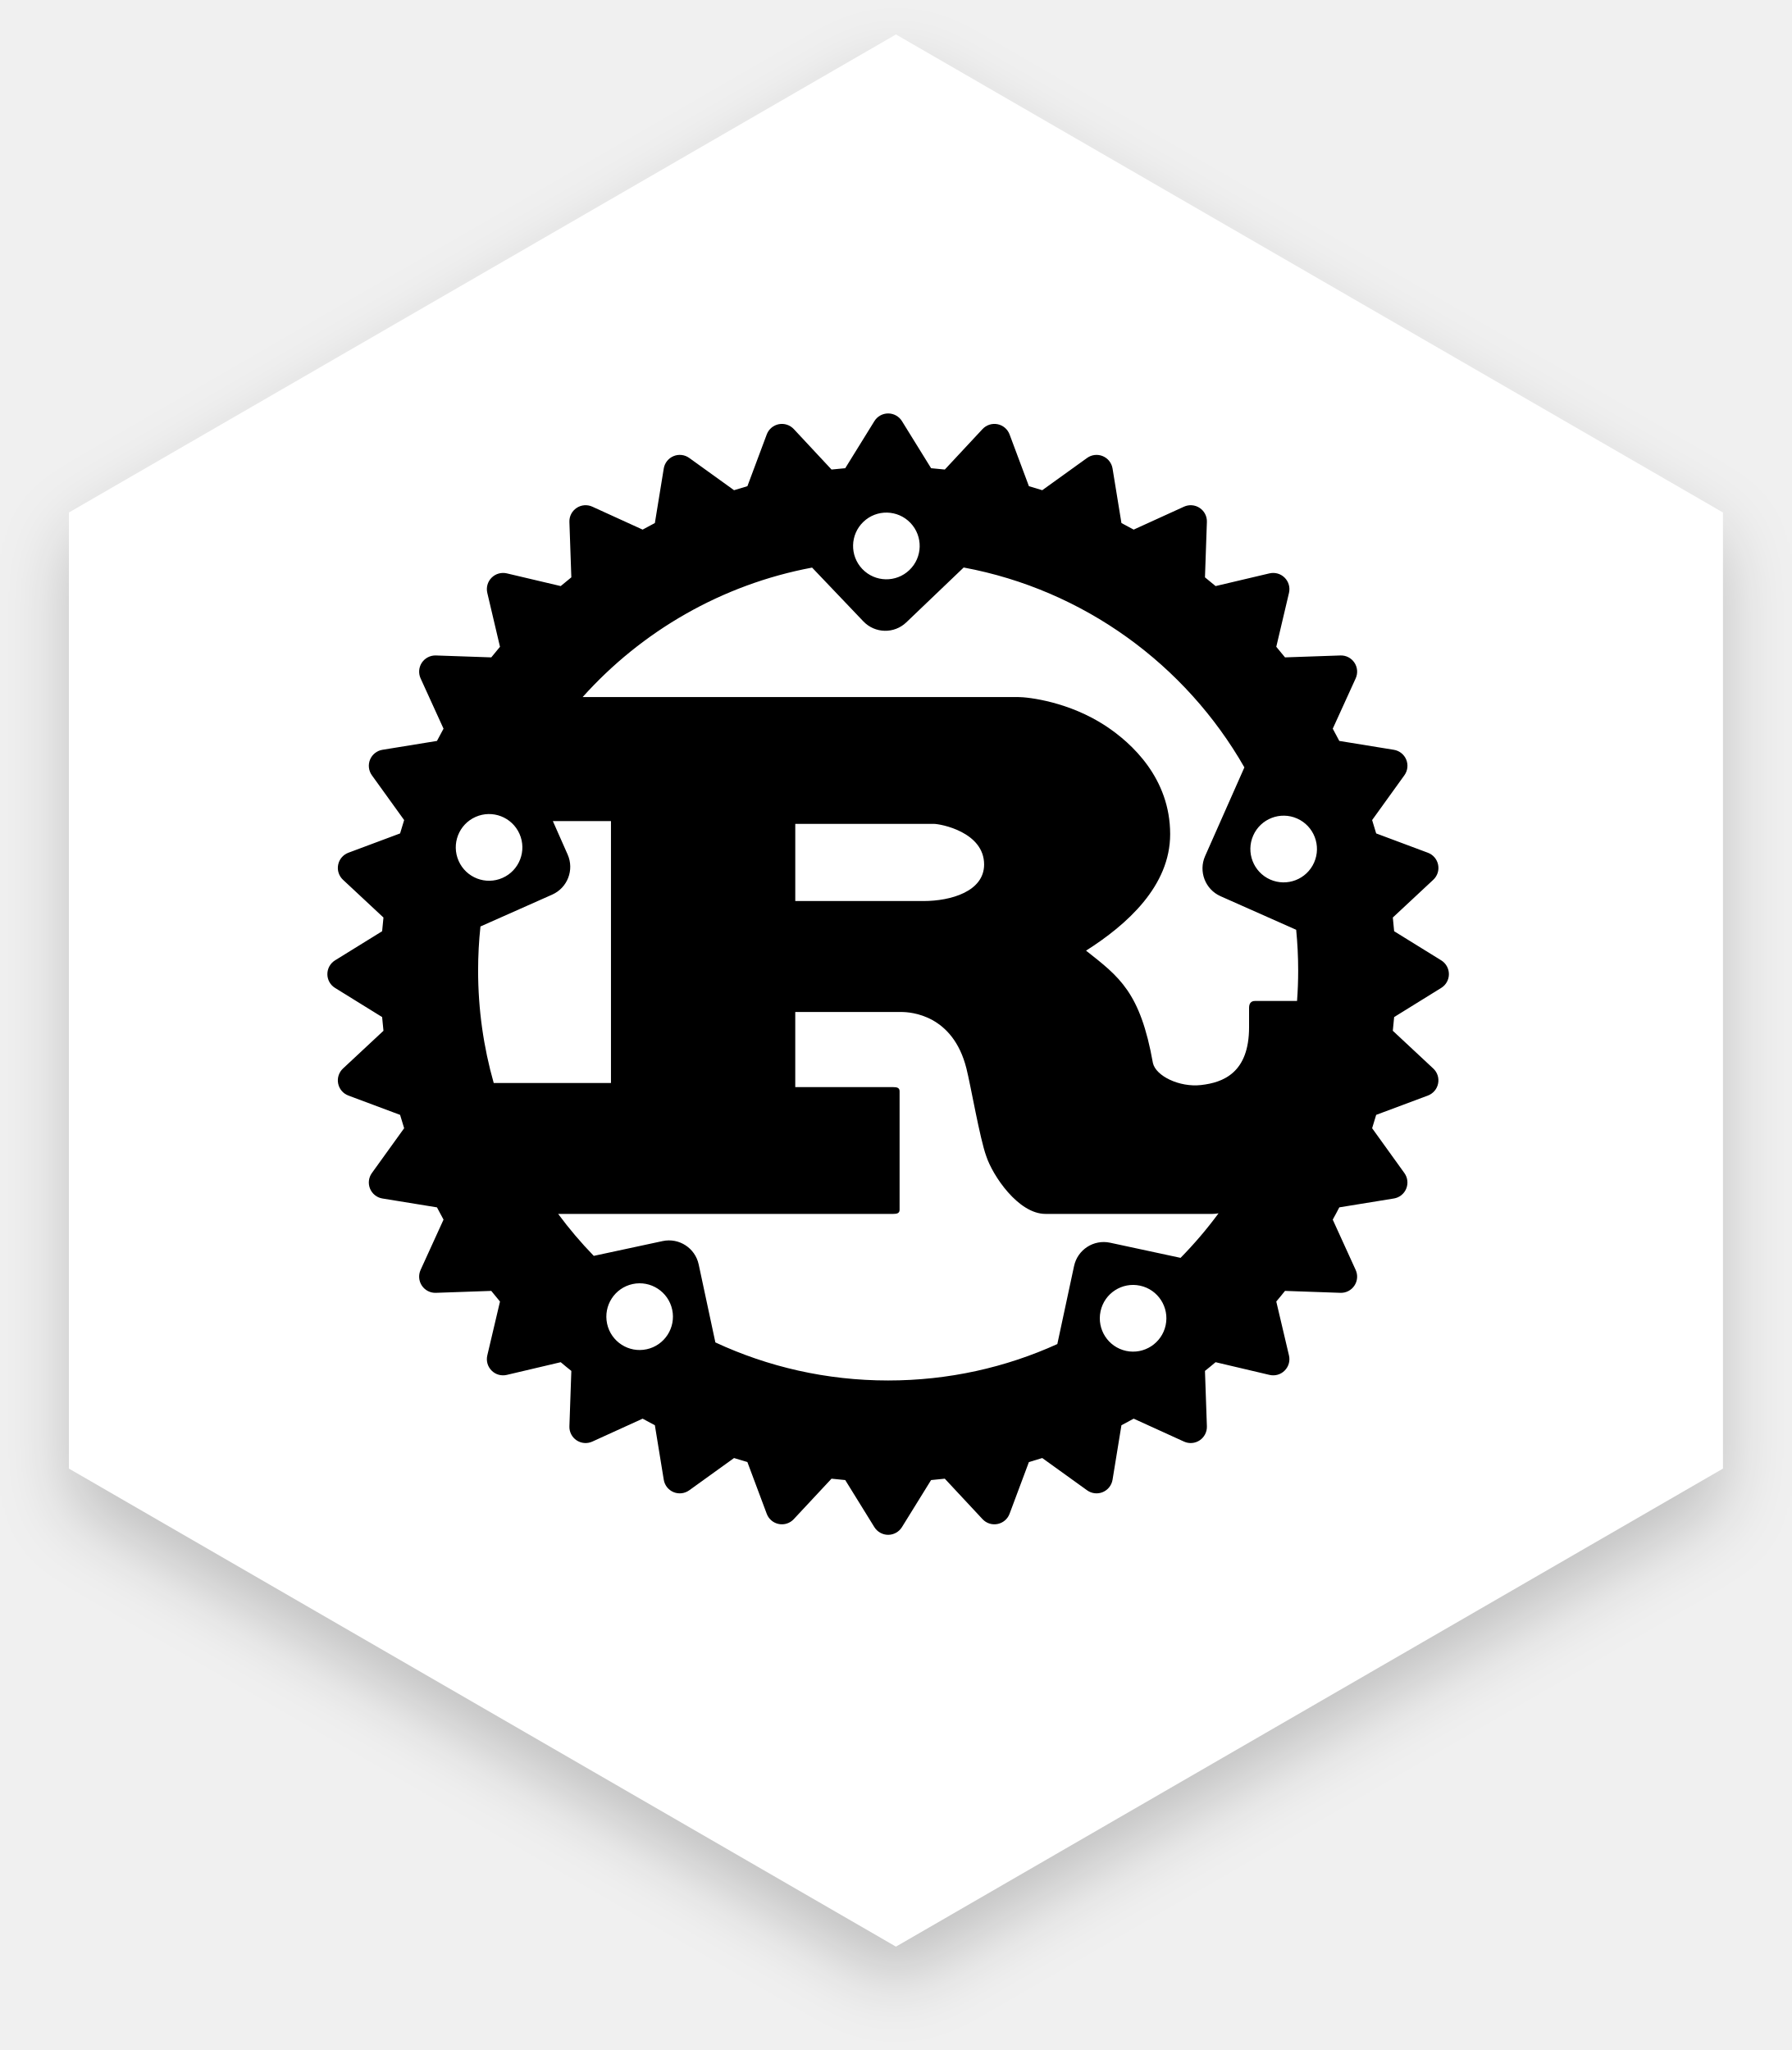
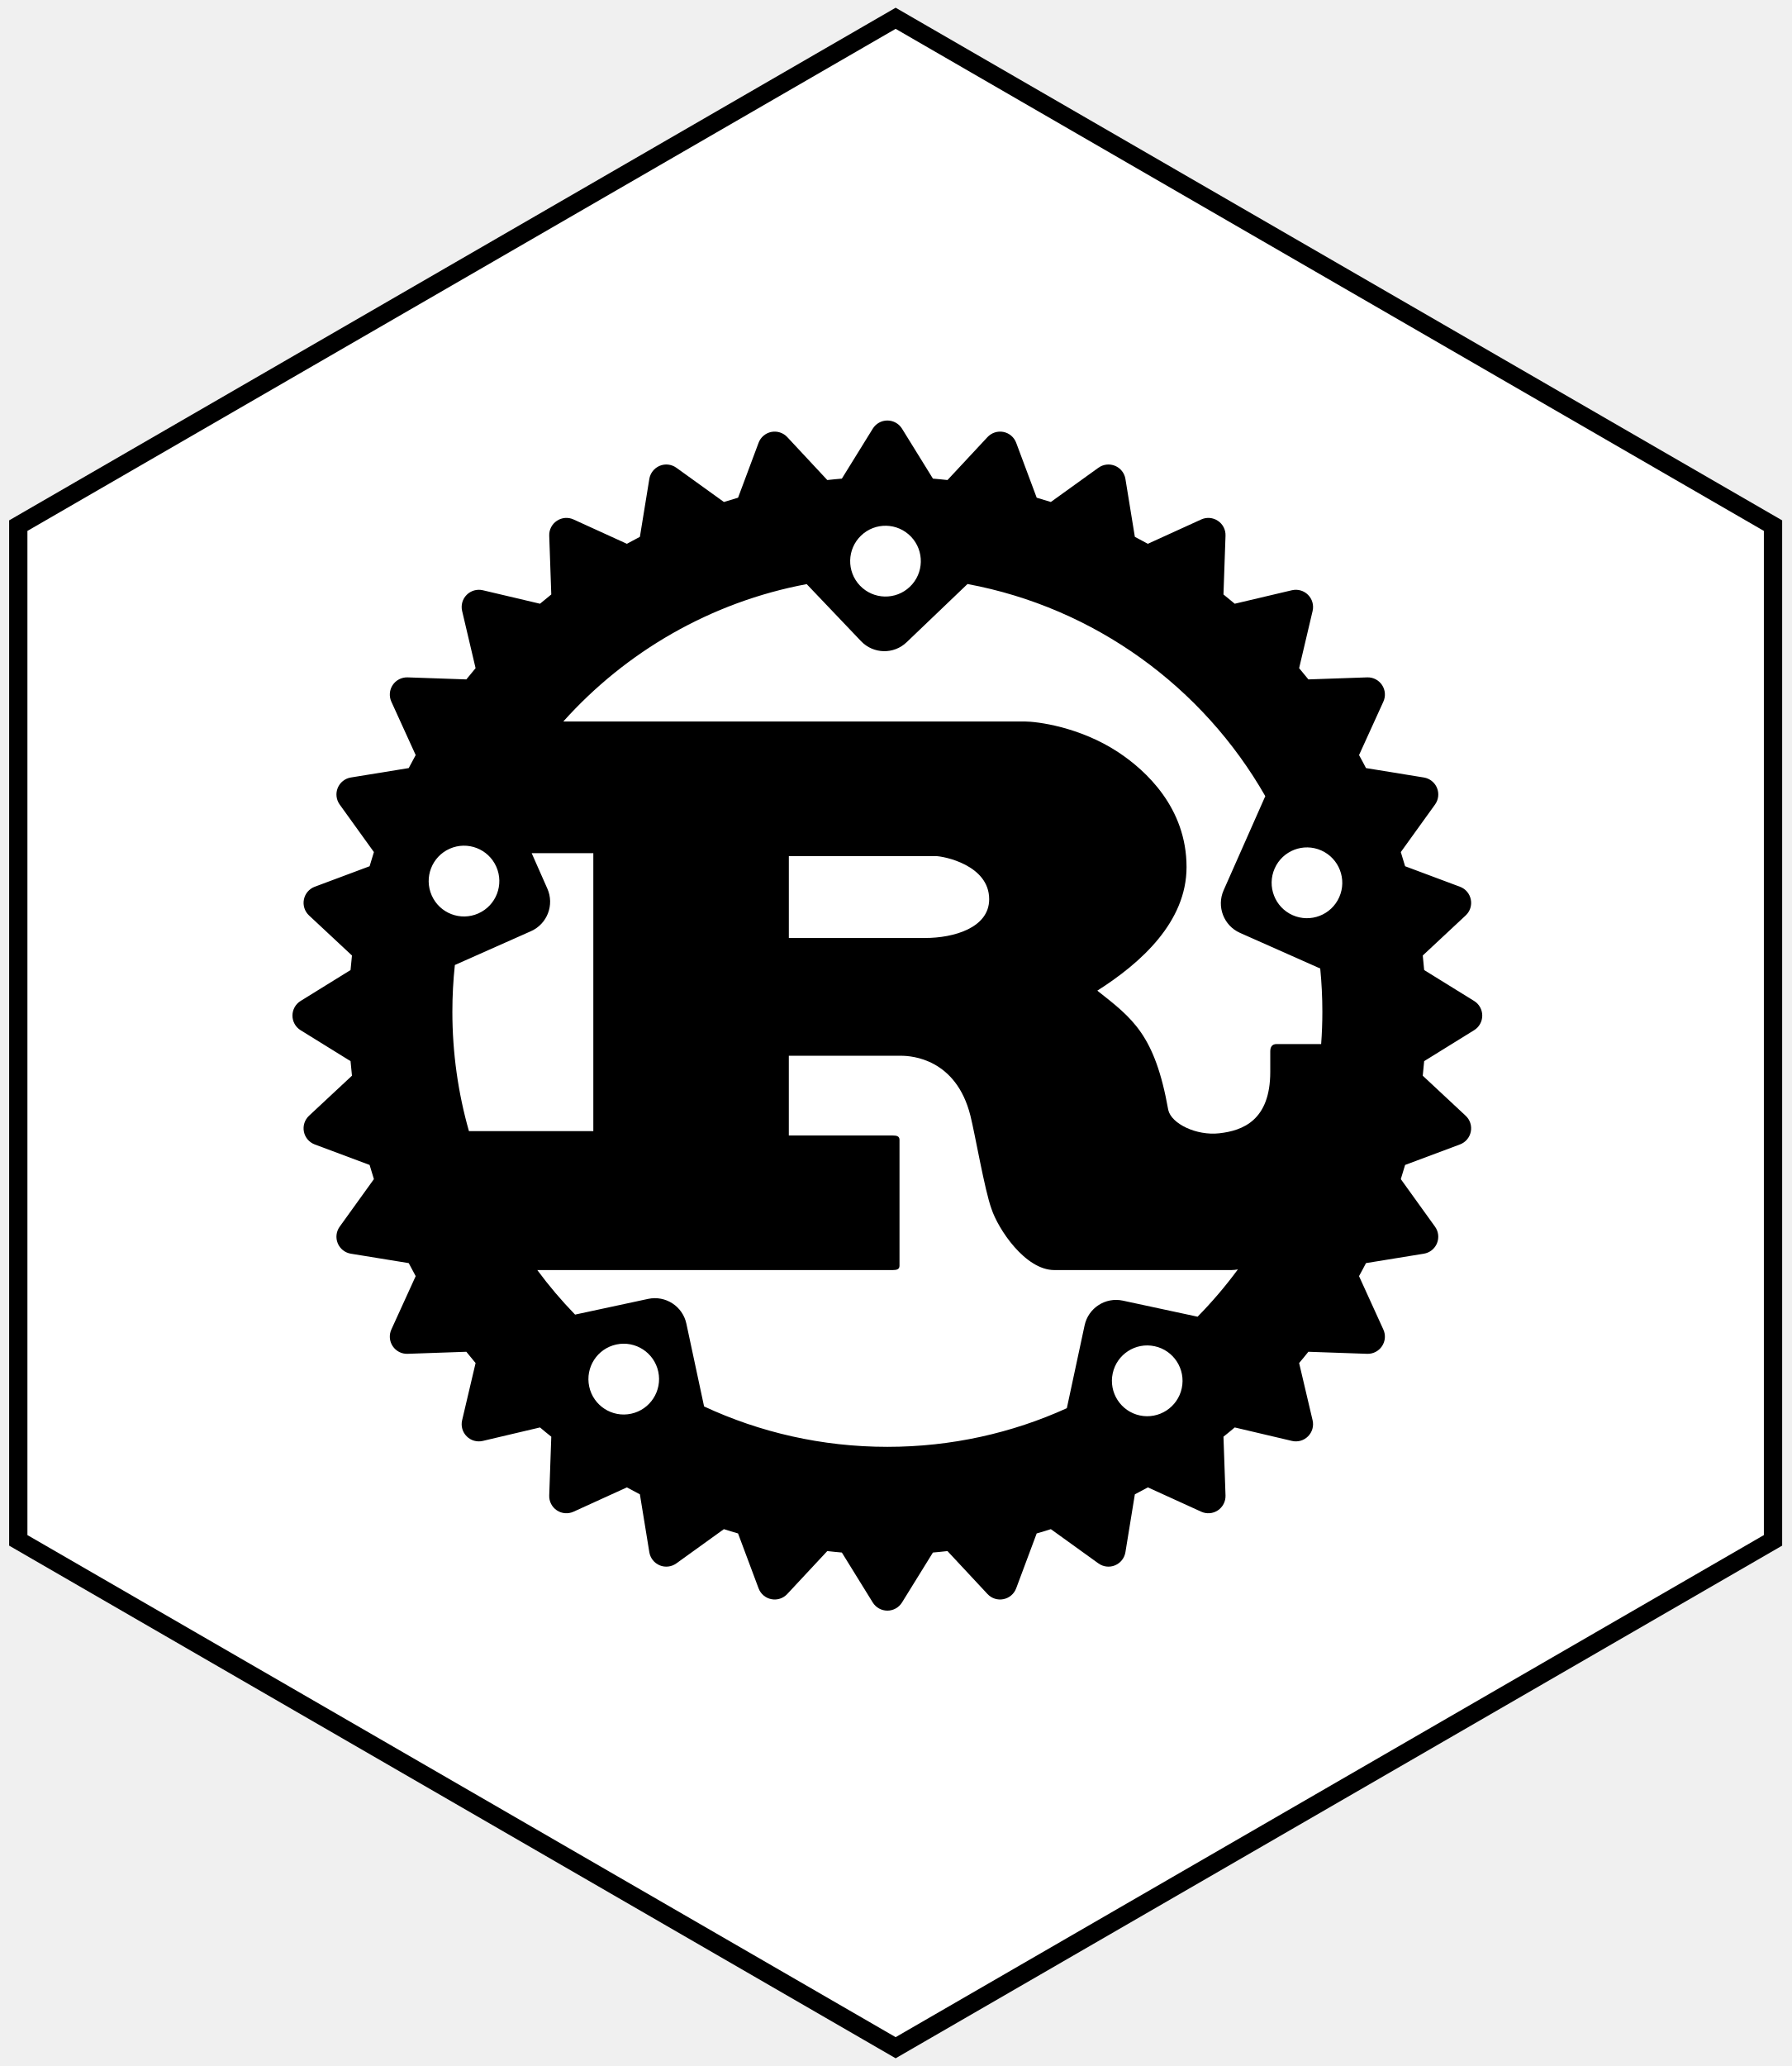
- <svg xmlns="http://www.w3.org/2000/svg" xmlns:xlink="http://www.w3.org/1999/xlink" width="104px" height="119px" viewBox="0 0 104 119" version="1.1">
-   <defs>
-     <polygon id="path-1" points="48 0 96 27.75 96 83.25 48 111 -2.3581137e-12 83.25 -2.38919995e-12 27.75" />
-     <filter x="-50%" y="-50%" width="200%" height="200%" filterUnits="objectBoundingBox" id="filter-2">
-       <feOffset dx="0" dy="2" in="SourceAlpha" result="shadowOffsetOuter1" />
-       <feGaussianBlur stdDeviation="2" in="shadowOffsetOuter1" result="shadowBlurOuter1" />
-       <feColorMatrix values="0 0 0 0 0   0 0 0 0 0   0 0 0 0 0  0 0 0 0.2 0" type="matrix" in="shadowBlurOuter1" />
-     </filter>
-   </defs>
+ <svg xmlns="http://www.w3.org/2000/svg" width="98px" height="113px" viewBox="0 0 98 113" version="1.1">
+   <defs />
  <g id="Page-1" stroke="none" stroke-width="1" fill="none" fill-rule="evenodd">
-     <g id="DesktopHD_Round7_ClientGuides-Copy" transform="translate(-1028, -1264)">
+     <g id="DesktopHD_Round7_ClientGuides-Copy" transform="translate(-1031, -1265)">
      <g id="clients-copy" transform="translate(389, 1067)">
        <g id="row1">
          <g id="rust" transform="translate(643, 199)">
-             <g id="Polygon">
-               <use fill="black" fill-opacity="1" filter="url(#filter-2)" xlink:href="#path-1" />
-               <use fill="#FFFFFF" fill-rule="evenodd" xlink:href="#path-1" />
-             </g>
+             <polygon id="Polygon" stroke="#000000" stroke-linecap="round" fill="#FFFFFF" points="48 0 96 27.75 96 83.25 48 111 -2.3581137e-12 83.25 -2.38919995e-12 27.75" />
            <g transform="translate(15, 22)" id="path3" fill="#000000">
              <path d="M64.648,31.748 L61.915,30.057 C61.892,29.791 61.866,29.525 61.838,29.261 L64.186,27.07 C64.425,26.848 64.532,26.518 64.467,26.199 C64.404,25.879 64.18,25.615 63.874,25.501 L60.872,24.379 C60.797,24.119 60.718,23.861 60.637,23.604 L62.51,21.003 C62.701,20.739 62.74,20.395 62.616,20.093 C62.491,19.793 62.219,19.577 61.898,19.525 L58.732,19.01 C58.609,18.77 58.481,18.533 58.352,18.299 L59.682,15.379 C59.818,15.082 59.79,14.736 59.609,14.466 C59.428,14.195 59.121,14.036 58.794,14.049 L55.581,14.16 C55.415,13.953 55.246,13.747 55.074,13.545 L55.812,10.415 C55.886,10.097 55.792,9.765 55.561,9.534 C55.332,9.304 54.998,9.209 54.68,9.283 L51.552,10.021 C51.349,9.849 51.143,9.68 50.935,9.514 L51.047,6.301 C51.06,5.975 50.901,5.666 50.63,5.486 C50.358,5.304 50.014,5.277 49.718,5.412 L46.798,6.743 C46.563,6.613 46.326,6.485 46.087,6.362 L45.571,3.195 C45.519,2.875 45.304,2.602 45.003,2.478 C44.702,2.353 44.358,2.393 44.094,2.583 L41.491,4.456 C41.235,4.375 40.977,4.296 40.717,4.222 L39.595,1.219 C39.481,0.913 39.217,0.688 38.897,0.625 C38.577,0.562 38.248,0.669 38.026,0.906 L35.836,3.256 C35.571,3.227 35.305,3.2 35.04,3.179 L33.348,0.445 C33.177,0.169 32.874,0 32.548,0 C32.222,0 31.919,0.169 31.749,0.445 L30.057,3.179 C29.791,3.2 29.525,3.227 29.261,3.256 L27.07,0.906 C26.848,0.669 26.518,0.562 26.199,0.625 C25.879,0.689 25.615,0.913 25.501,1.219 L24.379,4.222 C24.119,4.296 23.861,4.375 23.604,4.456 L21.002,2.583 C20.738,2.393 20.393,2.352 20.092,2.478 C19.792,2.602 19.576,2.875 19.524,3.195 L19.008,6.362 C18.769,6.485 18.533,6.613 18.297,6.743 L15.378,5.412 C15.081,5.276 14.735,5.304 14.465,5.486 C14.194,5.666 14.035,5.975 14.048,6.301 L14.16,9.514 C13.952,9.68 13.746,9.849 13.543,10.021 L10.414,9.283 C10.096,9.209 9.763,9.304 9.533,9.534 C9.301,9.765 9.208,10.097 9.282,10.415 L10.019,13.545 C9.848,13.748 9.679,13.953 9.513,14.16 L6.3,14.049 C5.976,14.039 5.666,14.195 5.485,14.466 C5.304,14.736 5.276,15.082 5.411,15.379 L6.742,18.299 C6.613,18.533 6.485,18.77 6.361,19.01 L3.195,19.525 C2.874,19.577 2.603,19.792 2.478,20.093 C2.353,20.395 2.394,20.739 2.583,21.003 L4.456,23.604 C4.375,23.861 4.296,24.119 4.221,24.379 L1.218,25.501 C0.914,25.615 0.689,25.879 0.626,26.199 C0.562,26.519 0.669,26.848 0.907,27.07 L3.256,29.261 C3.227,29.525 3.2,29.791 3.178,30.057 L0.445,31.748 C0.169,31.919 0,32.222 0,32.548 C0,32.875 0.169,33.177 0.445,33.347 L3.178,35.039 C3.2,35.305 3.227,35.571 3.256,35.835 L0.907,38.026 C0.669,38.248 0.562,38.578 0.626,38.897 C0.689,39.217 0.914,39.48 1.218,39.595 L4.221,40.717 C4.296,40.977 4.375,41.235 4.456,41.492 L2.583,44.094 C2.393,44.358 2.353,44.702 2.478,45.003 C2.603,45.304 2.875,45.52 3.196,45.571 L6.361,46.086 C6.485,46.326 6.612,46.563 6.742,46.798 L5.411,49.717 C5.276,50.014 5.304,50.359 5.485,50.63 C5.667,50.902 5.976,51.06 6.3,51.047 L9.512,50.935 C9.679,51.144 9.847,51.348 10.019,51.552 L9.282,54.682 C9.208,54.999 9.301,55.33 9.533,55.561 C9.762,55.793 10.096,55.886 10.414,55.811 L13.543,55.074 C13.746,55.247 13.952,55.415 14.16,55.58 L14.048,58.794 C14.035,59.119 14.194,59.428 14.465,59.609 C14.735,59.79 15.081,59.818 15.378,59.682 L18.297,58.352 C18.532,58.482 18.768,58.609 19.008,58.733 L19.524,61.897 C19.576,62.219 19.791,62.492 20.092,62.616 C20.393,62.741 20.738,62.7 21.002,62.51 L23.603,60.637 C23.86,60.718 24.118,60.798 24.378,60.872 L25.501,63.874 C25.614,64.178 25.878,64.404 26.198,64.466 C26.518,64.531 26.847,64.424 27.069,64.185 L29.26,61.836 C29.524,61.867 29.791,61.892 30.057,61.916 L31.748,64.649 C31.919,64.924 32.222,65.094 32.548,65.094 C32.873,65.094 33.176,64.925 33.347,64.649 L35.039,61.916 C35.305,61.892 35.571,61.867 35.835,61.836 L38.025,64.185 C38.247,64.424 38.577,64.531 38.896,64.466 C39.216,64.404 39.48,64.178 39.594,63.874 L40.716,60.872 C40.976,60.798 41.235,60.718 41.491,60.637 L44.093,62.51 C44.357,62.7 44.702,62.741 45.002,62.616 C45.303,62.492 45.518,62.219 45.571,61.897 L46.087,58.733 C46.326,58.609 46.562,58.48 46.798,58.352 L49.717,59.682 C50.014,59.818 50.359,59.79 50.629,59.609 C50.9,59.428 51.058,59.12 51.047,58.794 L50.935,55.58 C51.142,55.414 51.348,55.247 51.551,55.074 L54.68,55.811 C54.998,55.886 55.331,55.793 55.56,55.561 C55.792,55.33 55.886,54.999 55.811,54.682 L55.074,51.552 C55.246,51.348 55.415,51.144 55.58,50.935 L58.793,51.047 C59.117,51.06 59.427,50.902 59.608,50.63 C59.79,50.359 59.818,50.014 59.681,49.717 L58.351,46.798 C58.481,46.563 58.609,46.326 58.732,46.086 L61.897,45.571 C62.219,45.52 62.491,45.304 62.615,45.003 C62.739,44.702 62.7,44.358 62.509,44.094 L60.637,41.492 C60.717,41.235 60.796,40.977 60.872,40.717 L63.874,39.595 C64.179,39.48 64.404,39.217 64.466,38.897 C64.531,38.577 64.424,38.248 64.185,38.026 L61.837,35.835 C61.866,35.571 61.892,35.305 61.915,35.039 L64.647,33.347 C64.924,33.177 65.093,32.874 65.093,32.548 C65.093,32.222 64.925,31.919 64.648,31.748 L64.648,31.748 Z M46.358,54.418 C45.314,54.193 44.651,53.164 44.875,52.118 C45.098,51.072 46.126,50.407 47.169,50.632 C48.212,50.855 48.877,51.886 48.653,52.93 C48.43,53.975 47.401,54.641 46.358,54.418 L46.358,54.418 Z M45.429,48.138 C44.477,47.934 43.541,48.54 43.337,49.494 L42.366,54.021 C39.373,55.38 36.048,56.135 32.546,56.135 C28.965,56.135 25.568,55.343 22.52,53.926 L21.551,49.398 C21.347,48.446 20.41,47.839 19.459,48.043 L15.462,48.902 C14.72,48.138 14.029,47.324 13.395,46.466 L32.844,46.466 C33.064,46.466 33.211,46.426 33.211,46.225 L33.211,39.346 C33.211,39.146 33.064,39.106 32.844,39.106 L27.156,39.106 L27.156,34.745 L33.308,34.745 C33.869,34.745 36.31,34.905 37.091,38.025 C37.335,38.985 37.872,42.106 38.239,43.106 C38.604,44.227 40.093,46.466 41.68,46.466 L51.371,46.466 C51.481,46.466 51.599,46.453 51.723,46.431 C51.05,47.344 50.313,48.209 49.519,49.017 L45.429,48.138 L45.429,48.138 Z M18.53,54.323 C17.487,54.549 16.459,53.883 16.235,52.838 C16.011,51.79 16.675,50.762 17.719,50.537 C18.762,50.314 19.79,50.979 20.014,52.025 C20.237,53.07 19.573,54.1 18.53,54.323 L18.53,54.323 Z M11.152,24.406 C11.585,25.383 11.145,26.528 10.169,26.96 C9.193,27.394 8.051,26.953 7.619,25.975 C7.186,24.997 7.626,23.854 8.602,23.421 C9.578,22.988 10.719,23.428 11.152,24.406 L11.152,24.406 Z M8.885,29.781 L13.049,27.931 C13.938,27.536 14.34,26.494 13.945,25.603 L13.087,23.663 L16.46,23.663 L16.46,38.866 L9.655,38.866 C9.065,36.791 8.749,34.601 8.749,32.338 C8.749,31.474 8.795,30.62 8.885,29.781 L8.885,29.781 Z M27.157,28.305 L27.157,23.824 L35.188,23.824 C35.603,23.824 38.117,24.303 38.117,26.183 C38.117,27.744 36.189,28.304 34.603,28.304 L27.157,28.304 L27.157,28.305 Z M56.345,32.338 C56.345,32.933 56.323,33.521 56.279,34.105 L53.838,34.105 C53.593,34.105 53.495,34.265 53.495,34.505 L53.495,35.626 C53.495,38.265 52.007,38.84 50.703,38.986 C49.461,39.126 48.084,38.466 47.914,37.706 C47.181,33.585 45.961,32.705 44.033,31.184 C46.425,29.665 48.915,27.424 48.915,24.423 C48.915,21.184 46.694,19.143 45.18,18.143 C43.056,16.743 40.705,16.462 40.07,16.462 L14.818,16.462 C18.243,12.641 22.884,9.933 28.133,8.948 L31.109,12.071 C31.782,12.775 32.896,12.802 33.6,12.128 L36.931,8.943 C43.909,10.242 49.818,14.586 53.223,20.546 L50.943,25.695 C50.549,26.586 50.951,27.629 51.84,28.024 L56.229,29.973 C56.305,30.753 56.345,31.54 56.345,32.338 L56.345,32.338 Z M31.11,6.292 C31.881,5.553 33.105,5.582 33.843,6.355 C34.58,7.129 34.552,8.354 33.779,9.092 C33.008,9.831 31.784,9.802 31.046,9.028 C30.31,8.255 30.338,7.031 31.11,6.292 L31.11,6.292 Z M53.736,24.5 C54.168,23.523 55.31,23.082 56.286,23.515 C57.261,23.948 57.702,25.093 57.269,26.07 C56.837,27.047 55.695,27.488 54.718,27.055 C53.744,26.622 53.304,25.478 53.736,24.5 L53.736,24.5 Z" />
            </g>
          </g>
        </g>
      </g>
    </g>
  </g>
</svg>
